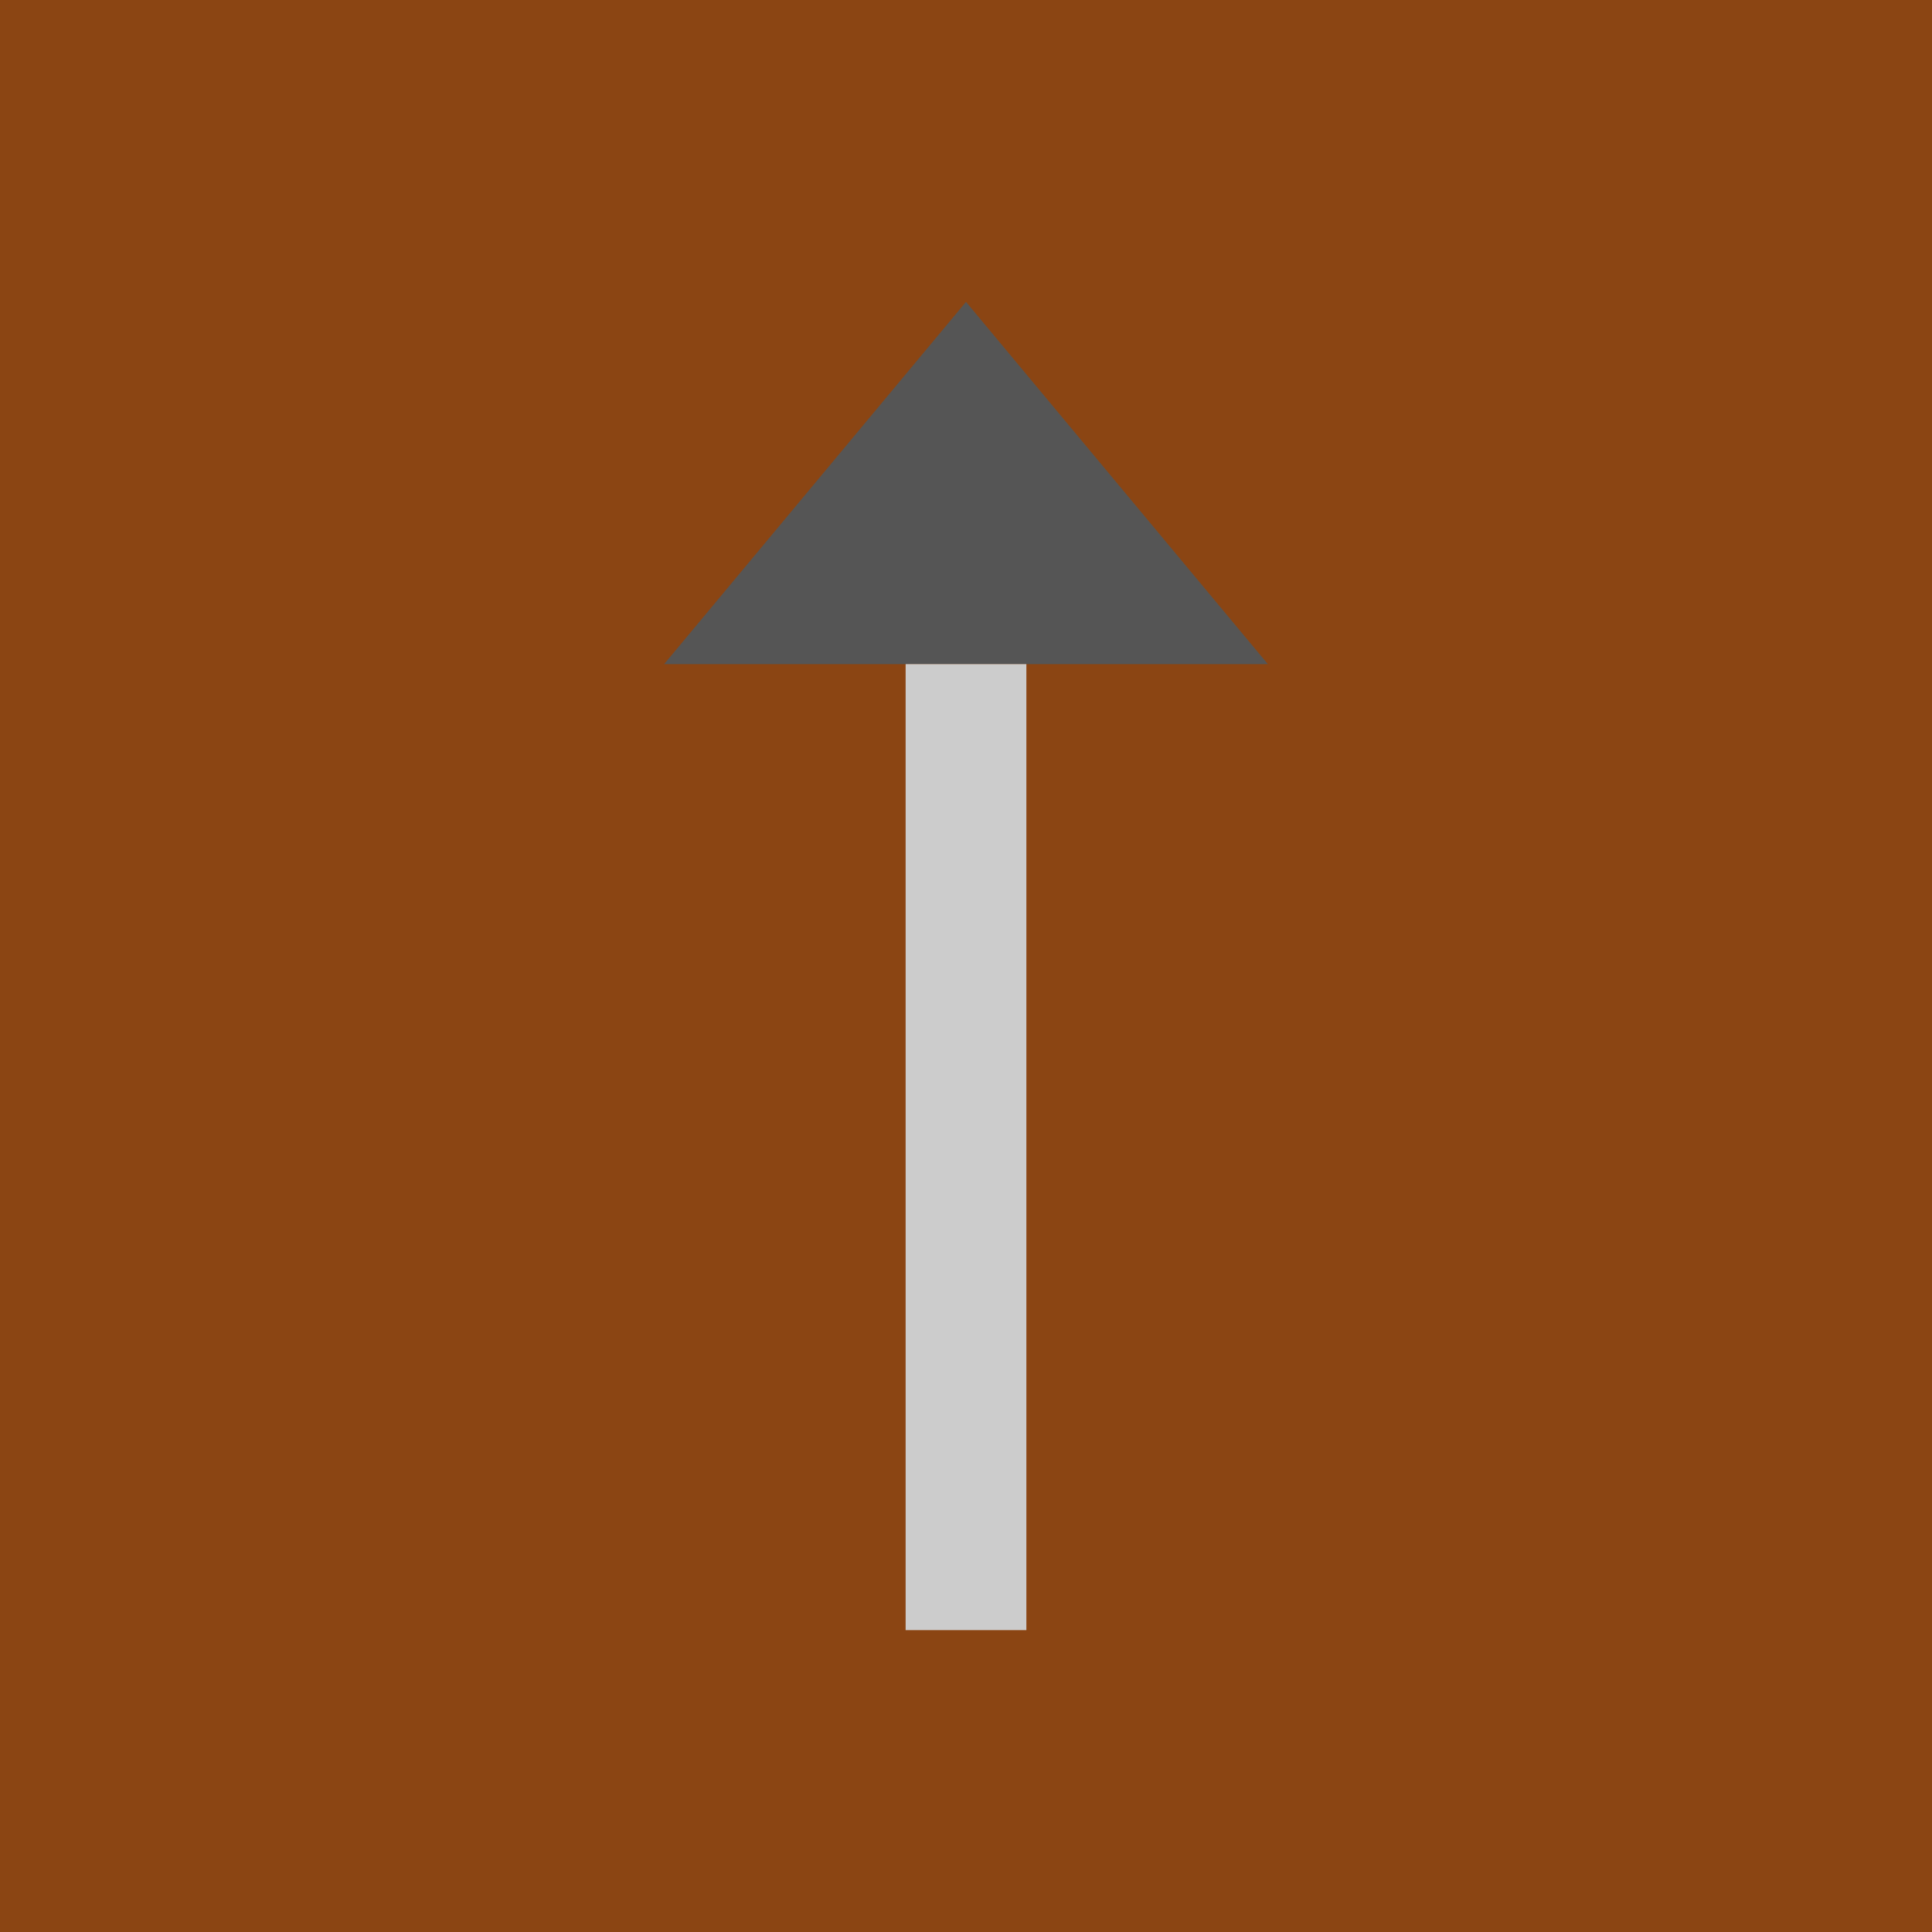
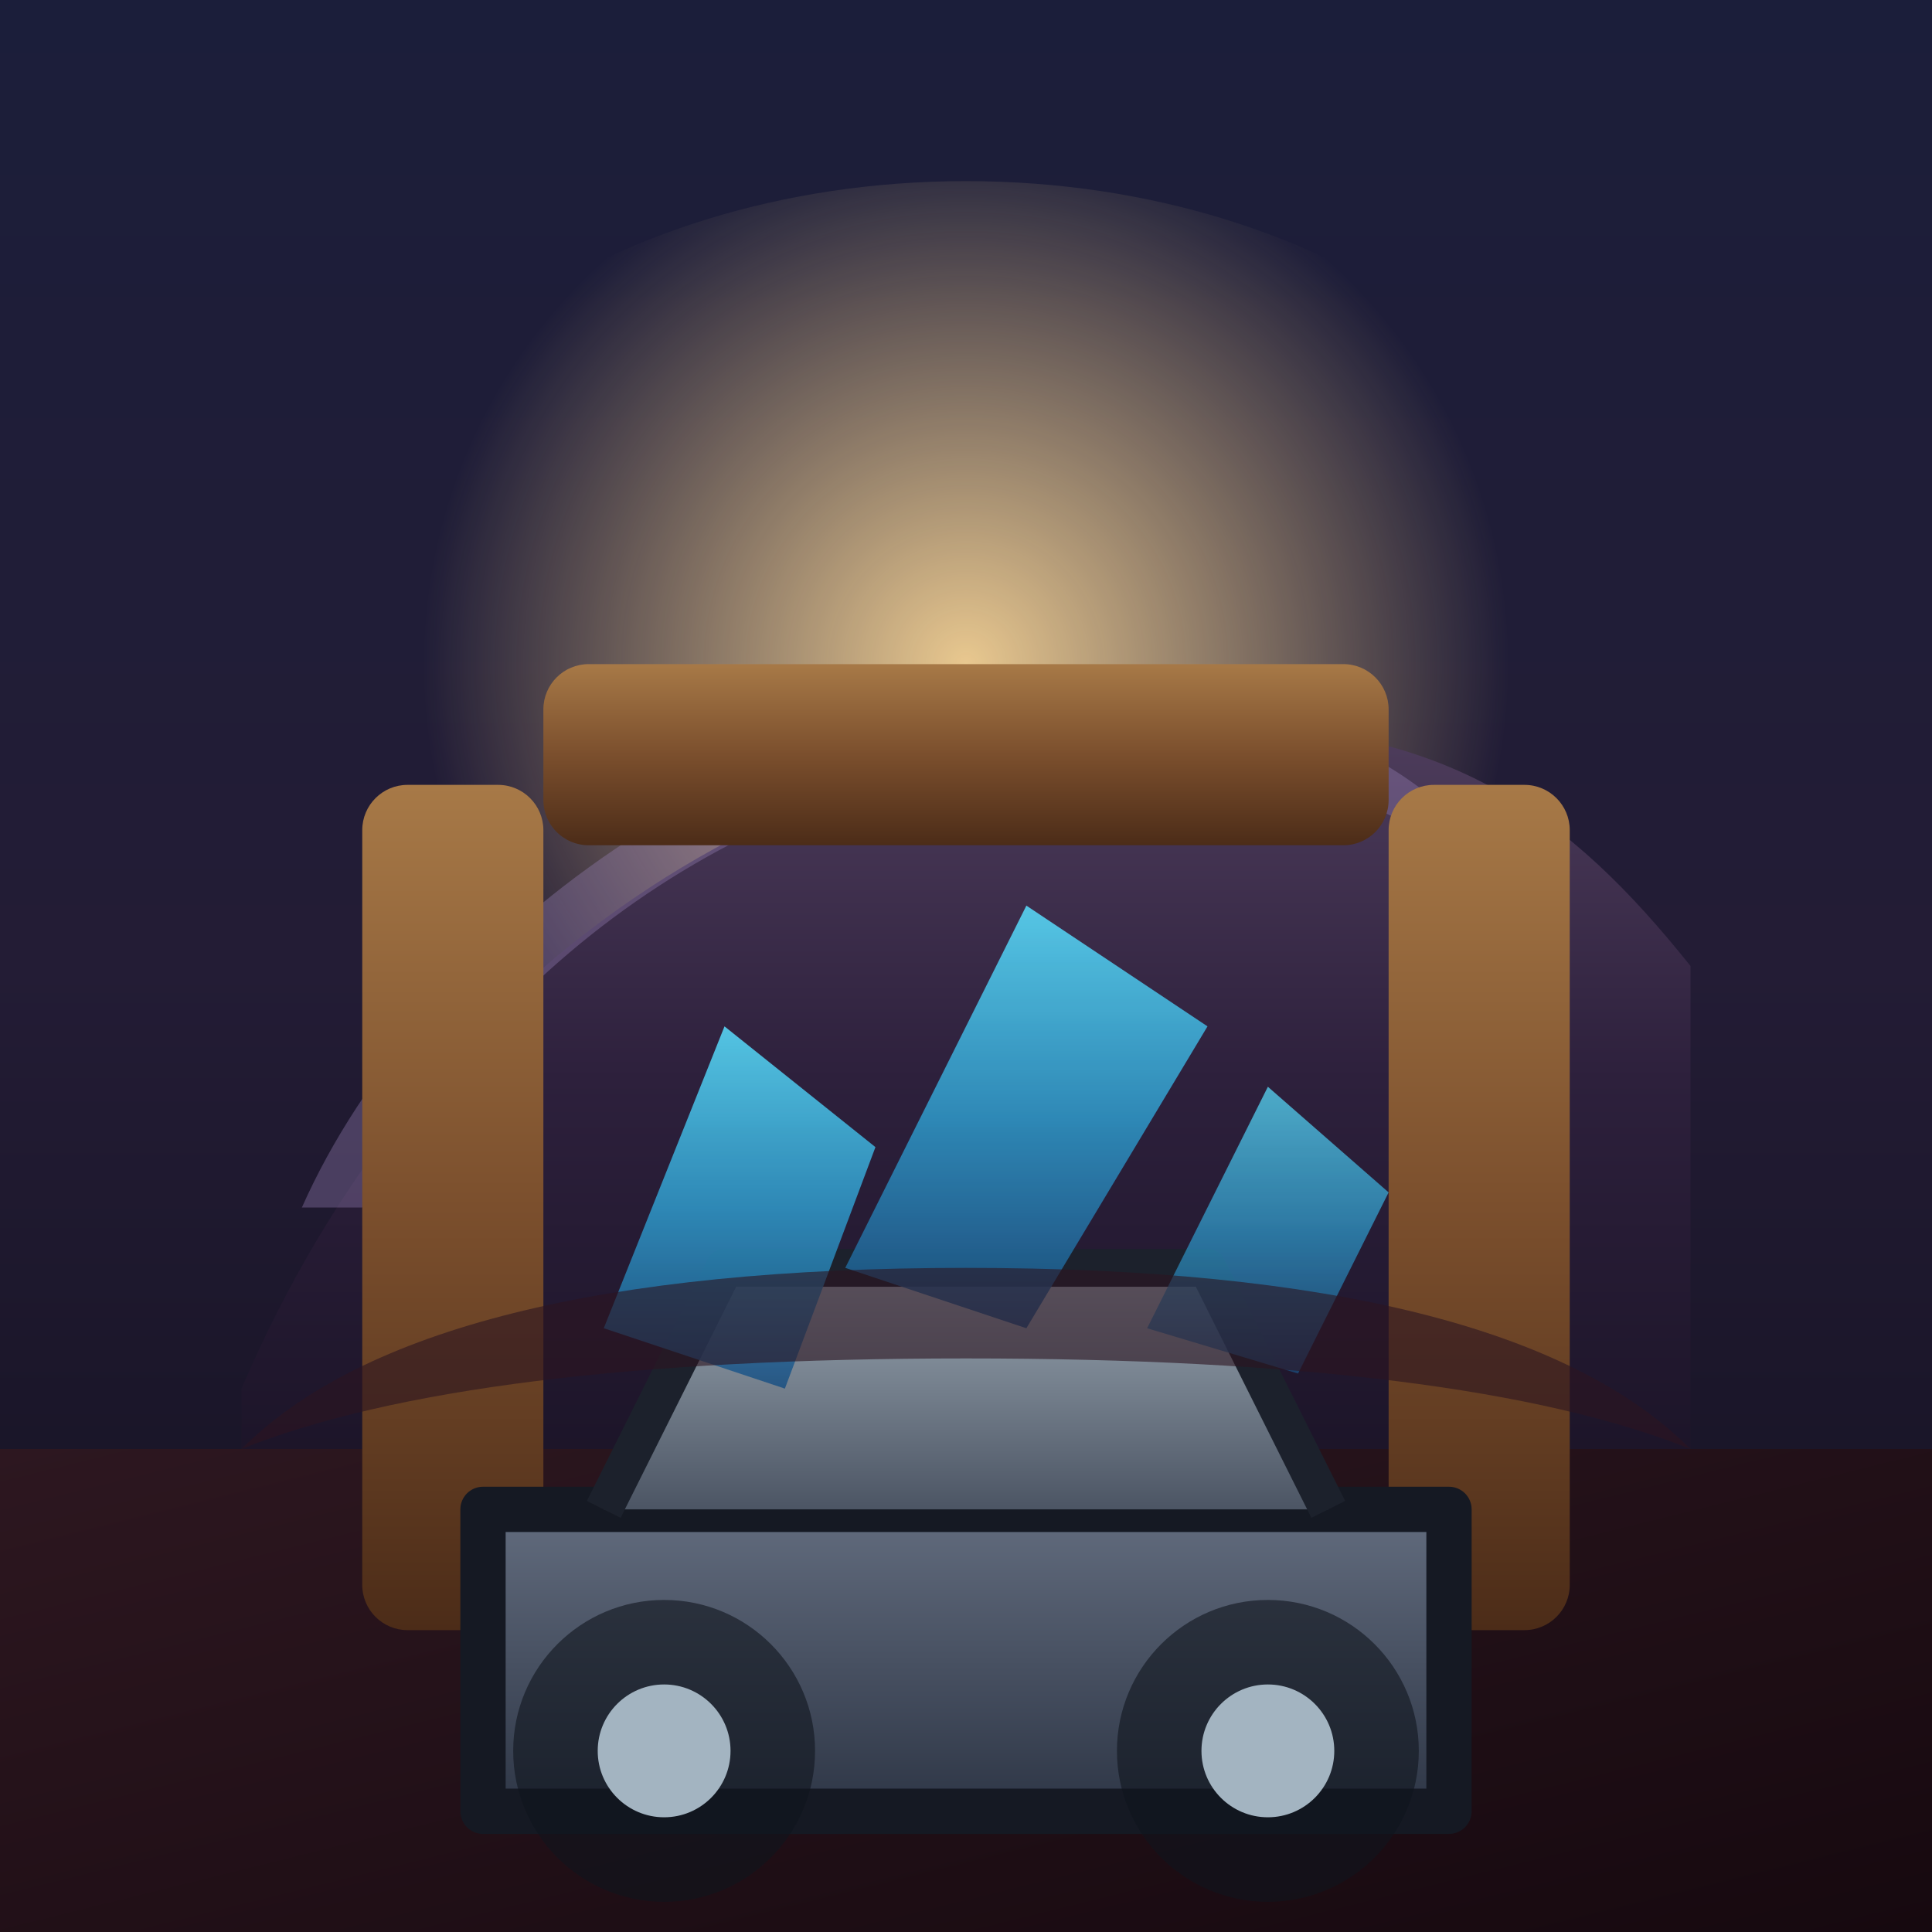
<svg xmlns="http://www.w3.org/2000/svg" viewBox="0 0 64 64">
-   <rect width="64" height="64" fill="#8b4513" />
-   <polygon points="32,10 42,22 22,22" fill="#555" />
-   <rect x="30" y="22" width="4" height="32" fill="#ccc" />
+   <defs>
+     <linearGradient id="mine-sky" x1="0" y1="0" x2="0" y2="1">
+       <stop offset="0" stop-color="#1b1e3a" />
+       <stop offset="0.5" stop-color="#231c35" />
+       <stop offset="1" stop-color="#110f1c" />
+     </linearGradient>
+     <linearGradient id="mine-ground" x1="0" y1="0" x2="1" y2="1">
+       <stop offset="0" stop-color="#2d1720" />
+       <stop offset="1" stop-color="#16090f" />
+     </linearGradient>
+     <linearGradient id="beam" x1="0" y1="0" x2="0" y2="1">
+       <stop offset="0" stop-color="#a77947" />
+       <stop offset="0.5" stop-color="#7b4f2d" />
+       <stop offset="1" stop-color="#4c2c18" />
+     </linearGradient>
+     <linearGradient id="arch" x1="0" y1="0" x2="0" y2="1">
+       <stop offset="0" stop-color="#4e3d5c" />
+       <stop offset="0.45" stop-color="#2d203c" />
+       <stop offset="1" stop-color="#1a1326" />
+     </linearGradient>
+     <linearGradient id="ore" x1="0" y1="0" x2="0" y2="1">
+       <stop offset="0" stop-color="#5ae0ff" />
+       <stop offset="0.5" stop-color="#2f9bcc" />
+       <stop offset="1" stop-color="#1a4f82" />
+     </linearGradient>
+     <radialGradient id="torch-glow" cx="32" cy="22" r="18" gradientUnits="userSpaceOnUse">
+       <stop offset="0" stop-color="#ffdb99" stop-opacity="0.9" />
+       <stop offset="1" stop-color="#ffdb99" stop-opacity="0" />
+     </radialGradient>
+     <linearGradient id="cart-metal" x1="0" y1="0" x2="0" y2="1">
+       <stop offset="0" stop-color="#9ca9b4" />
+       <stop offset="1" stop-color="#4c5564" />
+     </linearGradient>
+     <linearGradient id="cart-face" x1="0" y1="0" x2="0" y2="1">
+       <stop offset="0" stop-color="#626c7e" />
+       <stop offset="1" stop-color="#2e3646" />
+     </linearGradient>
+   </defs>
+   <rect width="64" height="64" fill="url(#mine-sky)" />
+   <ellipse cx="32" cy="22" rx="22" ry="16" fill="url(#torch-glow)" />
+   <path d="M8 46c6-14 18-22 32-22 8 0 12 3 16 8v18H8z" fill="url(#arch)" />
+   <g opacity="0.35">
+     <path d="M10 40c4-9 15-17 26-17 6 0 11 1.8 14 6.2l2 3.4c-3-5-8-7.6-16-7.6-10.3 0-19.5 6.6-24 15z" fill="#9b84bb" />
+   </g>
+   <rect y="48" width="64" height="16" fill="url(#mine-ground)" />
+   <g>
+     <rect x="12" y="26" width="6" height="28" rx="1.5" fill="url(#beam)" />
+     <rect x="46" y="26" width="6" height="28" rx="1.5" fill="url(#beam)" />
+     <rect x="18" y="22" width="28" height="6" rx="1.5" fill="url(#beam)" />
+   </g>
+   <path d="M16 50h32v10H16z" fill="url(#cart-face)" stroke="#151923" stroke-width="1.5" stroke-linejoin="round" />
+   <path d="M20 50l4-8h16l4 8" fill="url(#cart-metal)" stroke="#1c212c" stroke-width="1.25" stroke-linejoin="round" />
+   <g opacity="0.85">
+     <path d="M24 34l-4 10 6 2 3-8z" fill="url(#ore)" />
+     <path d="M34 30l-6 12 6 2 6-10z" fill="url(#ore)" />
+     <path d="M42 36l-4 8 5 1.5 3-6z" fill="url(#ore)" opacity="0.85" />
+   </g>
+   <g fill="#0f141d" opacity="0.6">
+     <circle cx="22" cy="58" r="5" />
+     <circle cx="42" cy="58" r="5" />
+   </g>
+   <g fill="#a3b4c1">
+     <circle cx="22" cy="58" r="2.2" />
+     <circle cx="42" cy="58" r="2.2" />
+   </g>
+   <path d="M8 48c4-4 12-6 24-6s20 2 24 6c-5-2-13-3-24-3s-19 1-24 3z" fill="#2b1420" opacity="0.6" />
</svg>
